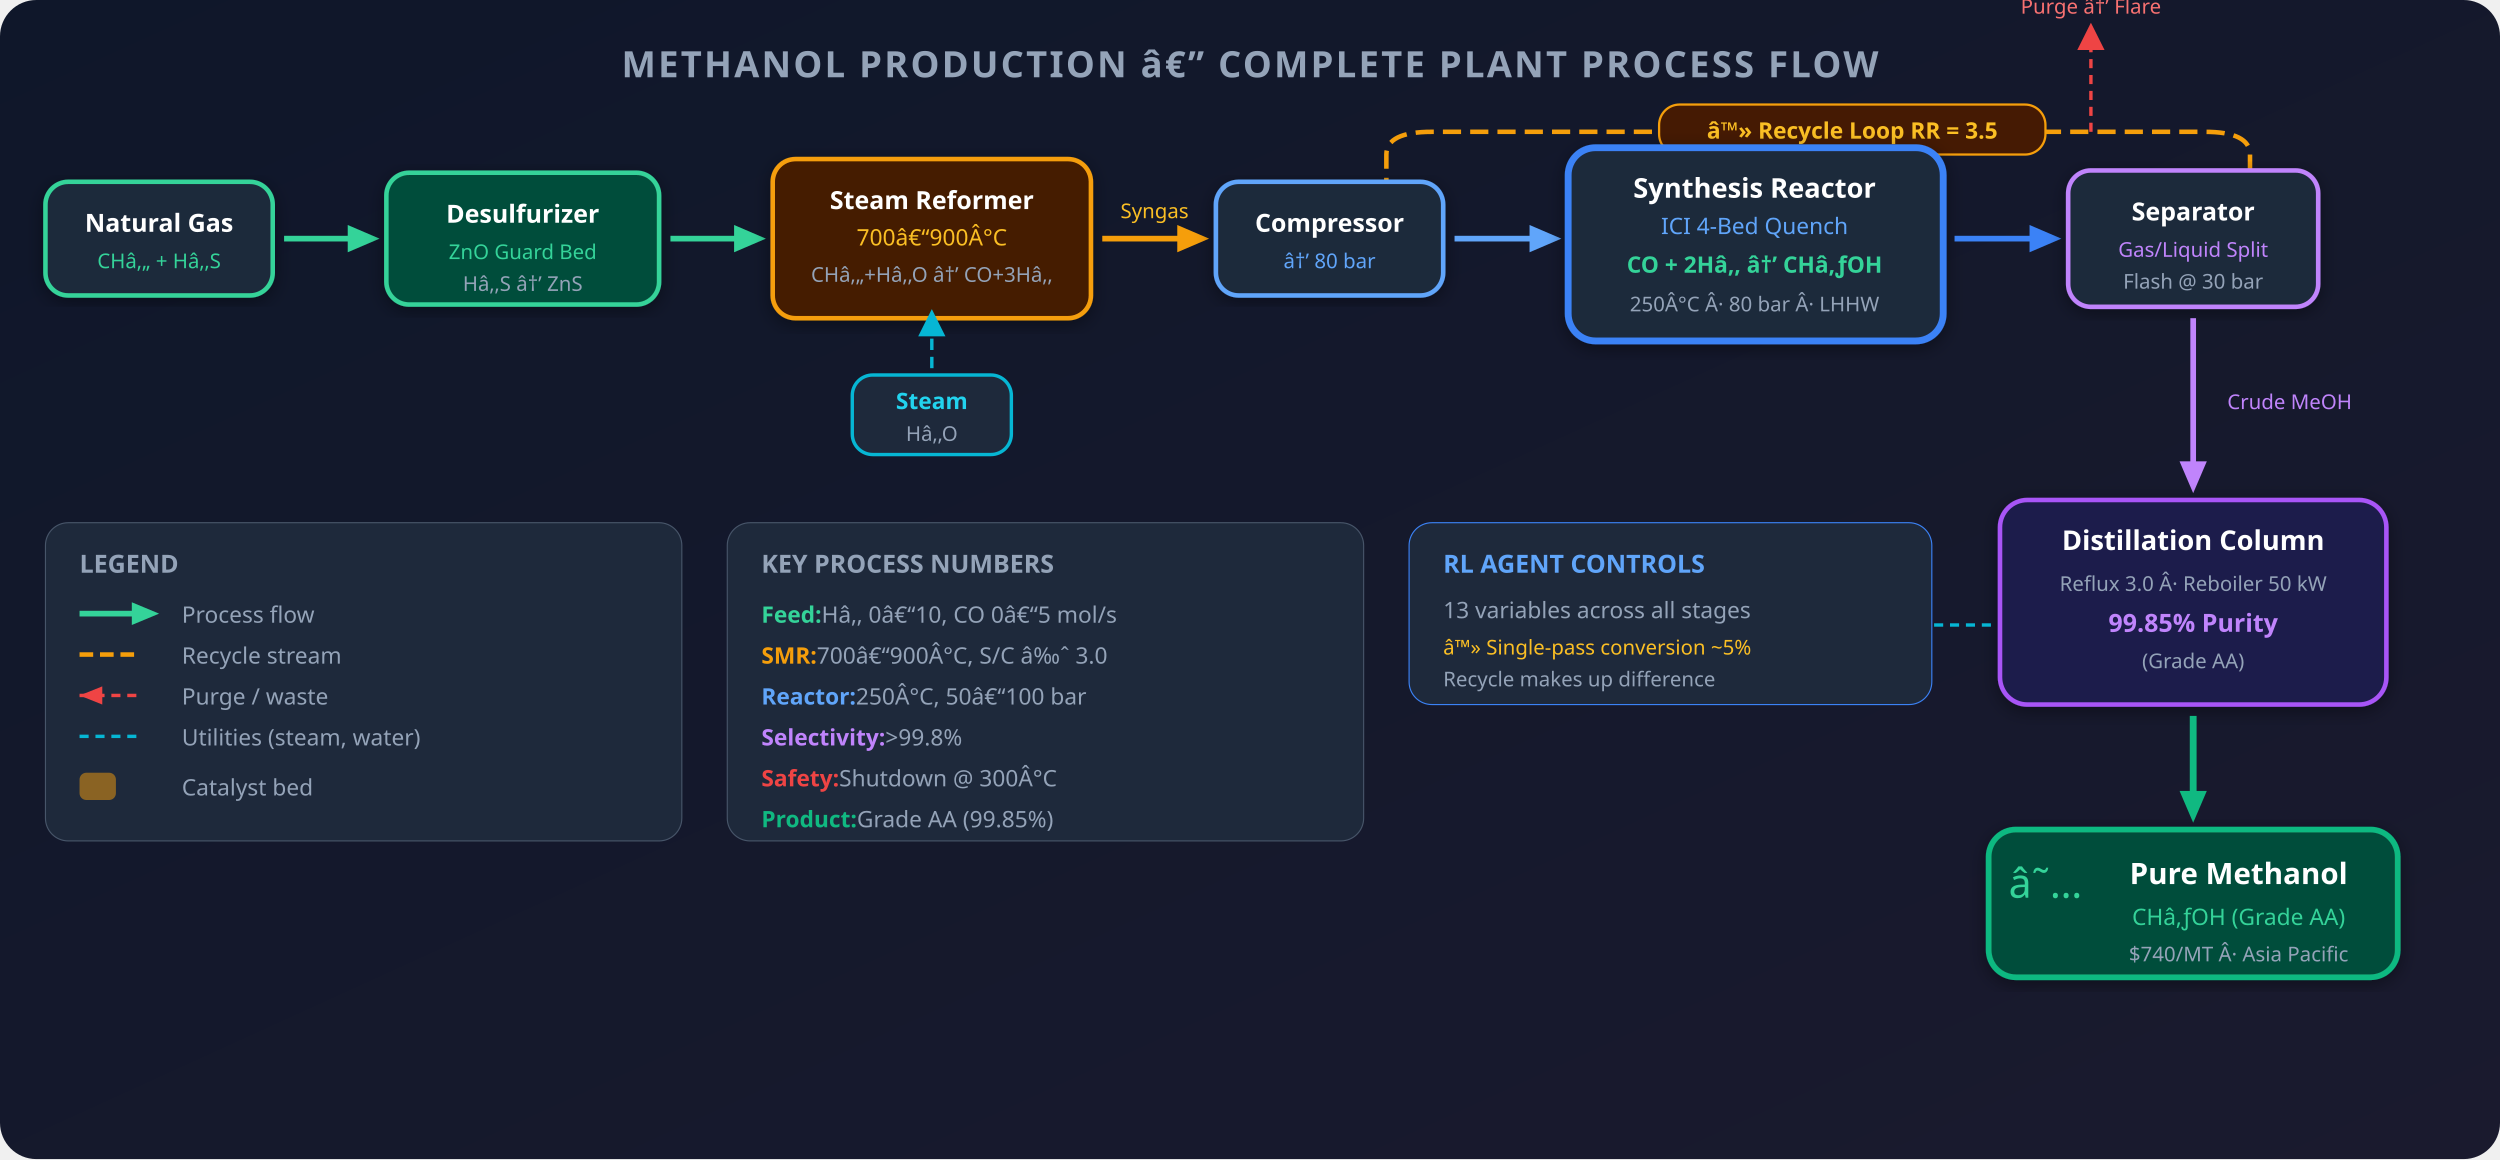
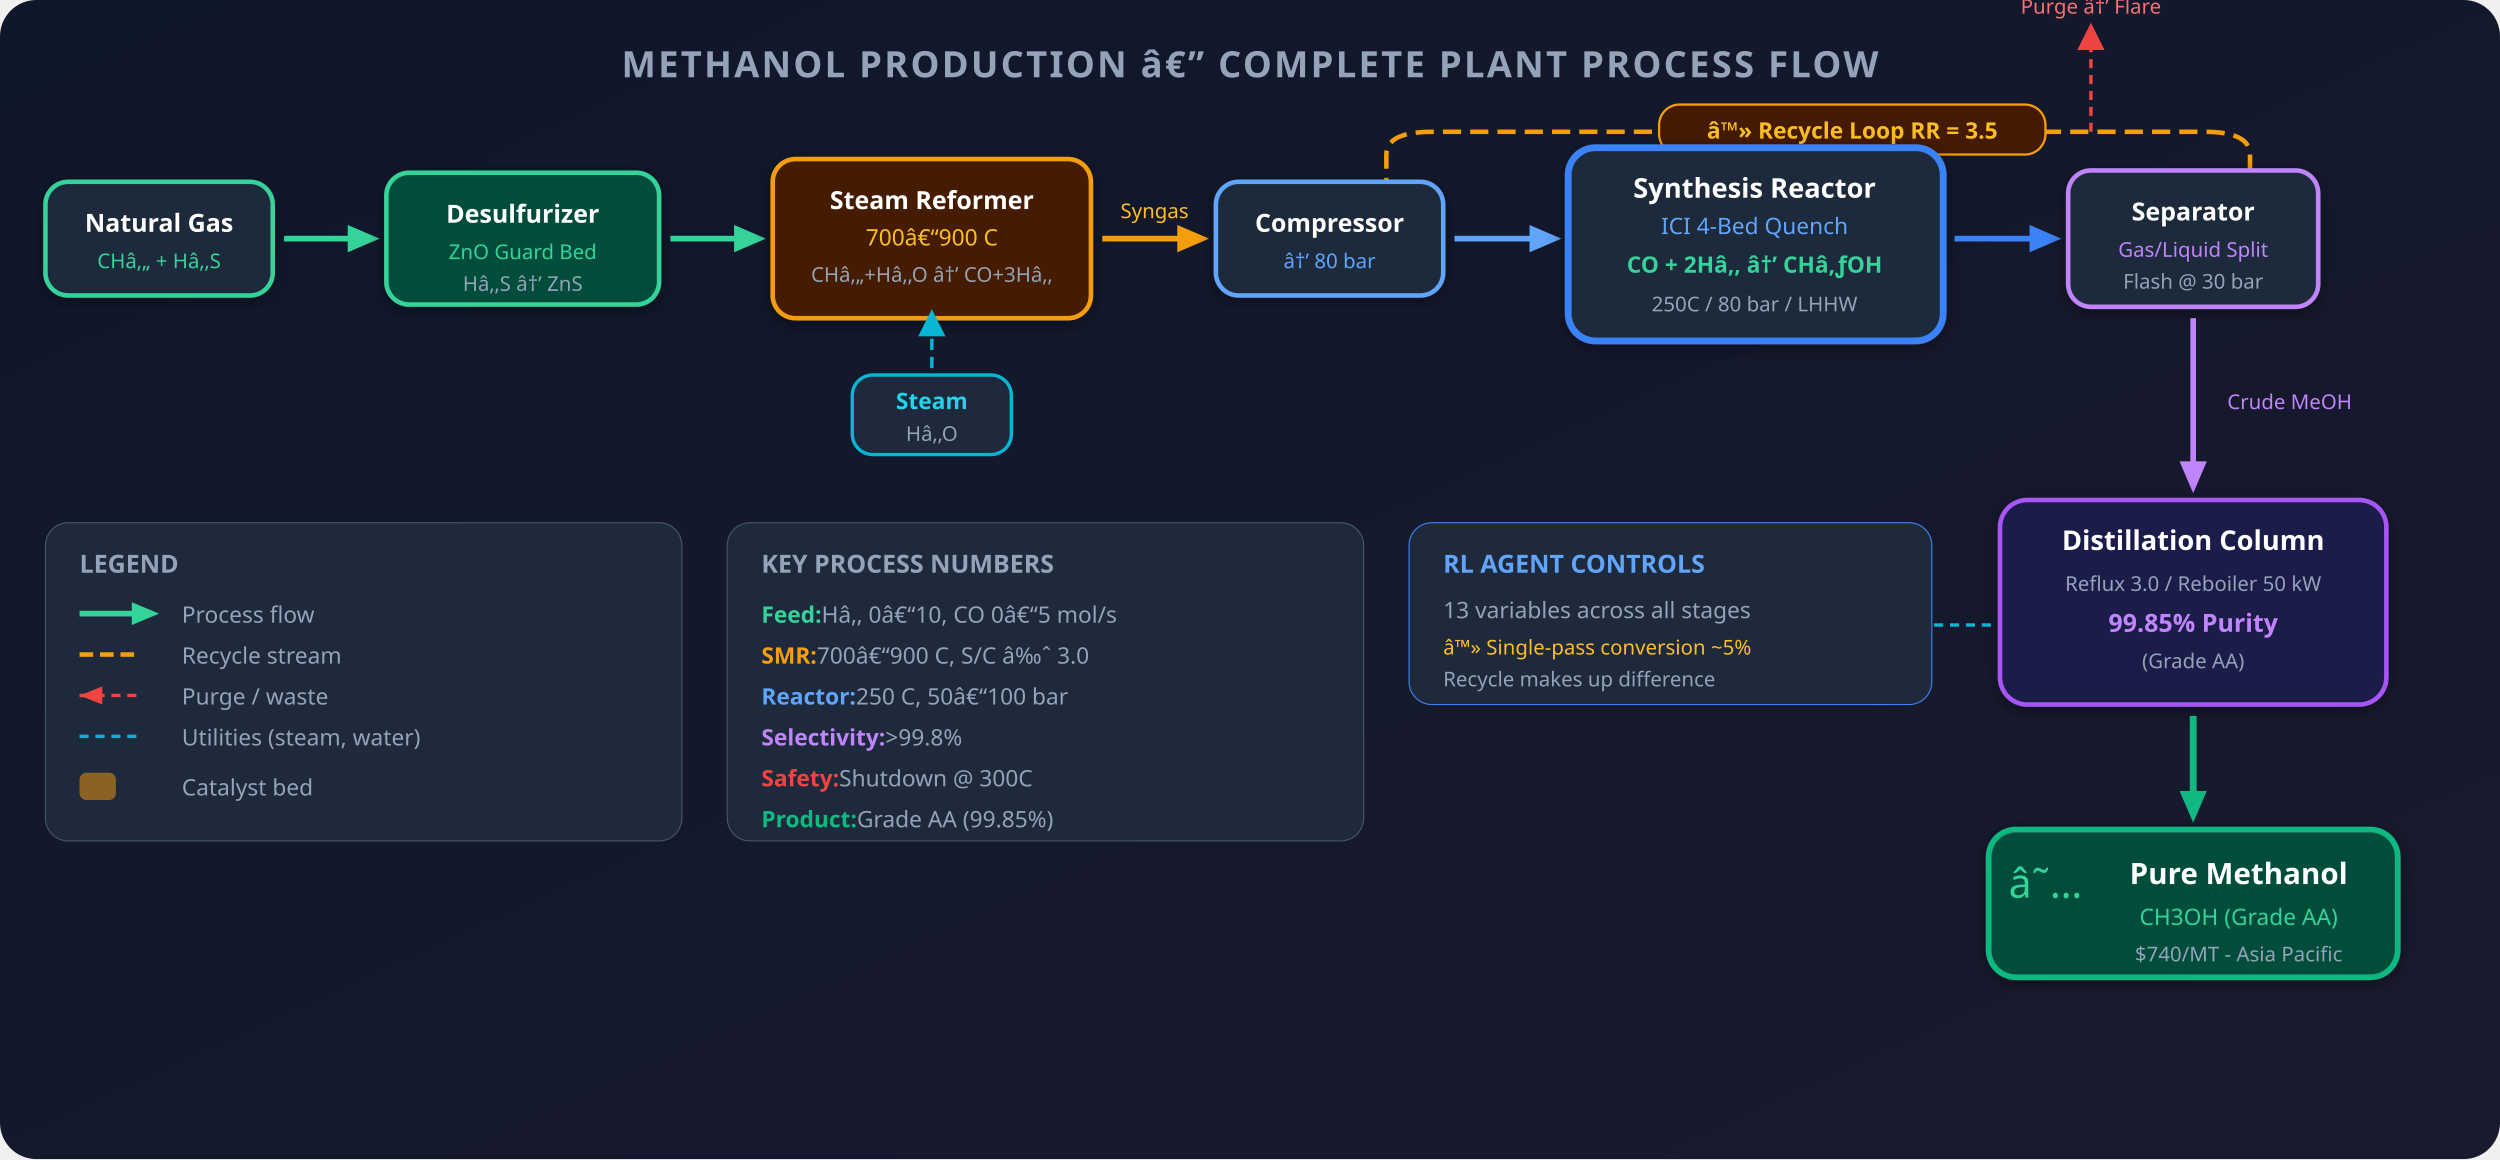
<svg xmlns="http://www.w3.org/2000/svg" viewBox="0 -10 1100 510" width="1100" height="510">
  <defs>
    <linearGradient id="pfBg" x1="0%" y1="0%" x2="100%" y2="100%">
      <stop offset="0%" stop-color="#0f172a" />
      <stop offset="100%" stop-color="#1a1a2e" />
    </linearGradient>
    <filter id="pfShadow">
      <feDropShadow dx="0" dy="2" stdDeviation="4" flood-opacity="0.4" />
    </filter>
    <style>
      @keyframes flowDash { to { stroke-dashoffset: -24; } }
      .pf-flow { animation: flowDash 1.5s linear infinite; }
    </style>
  </defs>
  <rect width="1100" height="510" y="-10" fill="url(#pfBg)" rx="16" />
  <text x="550" y="24" font-family="'Segoe UI', system-ui, sans-serif" font-size="16" fill="#94a3b8" text-anchor="middle" font-weight="700" letter-spacing="1">METHANOL PRODUCTION â€” COMPLETE PLANT PROCESS FLOW</text>
  <path d="M 990,90 L 990,58 Q 990,48 970,48 L 630,48 Q 610,48 610,58 L 610,90" fill="none" stroke="#f59e0b" stroke-width="2" stroke-dasharray="8,4" class="pf-flow" />
  <polygon points="604,88 610,100 616,88" fill="#f59e0b" />
  <rect x="730" y="36" width="170" height="22" rx="9" fill="#451a03" stroke="#f59e0b" stroke-width="1" />
  <text x="815" y="51" font-family="'Segoe UI', sans-serif" font-size="10" fill="#fbbf24" text-anchor="middle" font-weight="600">â™» Recycle Loop  RR = 3.5</text>
  <line x1="920" y1="48" x2="920" y2="8" stroke="#ef4444" stroke-width="1.5" stroke-dasharray="4,3" />
  <polygon points="914,12 920,0 926,12" fill="#ef4444" />
  <text x="920" y="-4" font-family="'Segoe UI', sans-serif" font-size="9" fill="#f87171" text-anchor="middle">Purge â†’ Flare</text>
  <g transform="translate(20, 70)">
    <rect width="100" height="50" rx="10" fill="#1e293b" stroke="#34d399" stroke-width="2" filter="url(#pfShadow)" />
    <text x="50" y="22" font-family="'Segoe UI', sans-serif" font-size="11" fill="white" text-anchor="middle" font-weight="700">Natural Gas</text>
    <text x="50" y="38" font-family="'Segoe UI', sans-serif" font-size="9" fill="#34d399" text-anchor="middle">CHâ‚„ + Hâ‚‚S</text>
  </g>
  <line x1="125" y1="95" x2="155" y2="95" stroke="#34d399" stroke-width="2.5" />
  <polygon points="153,89 167,95 153,101" fill="#34d399" />
  <g transform="translate(170, 66)">
    <rect width="120" height="58" rx="10" fill="#064e3b" stroke="#34d399" stroke-width="2" filter="url(#pfShadow)" />
    <text x="60" y="22" font-family="'Segoe UI', sans-serif" font-size="11" fill="white" text-anchor="middle" font-weight="700">Desulfurizer</text>
    <text x="60" y="38" font-family="'Segoe UI', sans-serif" font-size="9" fill="#34d399" text-anchor="middle">ZnO Guard Bed</text>
    <text x="60" y="52" font-family="'Segoe UI', sans-serif" font-size="9" fill="#94a3b8" text-anchor="middle">Hâ‚‚S â†’ ZnS</text>
  </g>
  <line x1="295" y1="95" x2="325" y2="95" stroke="#34d399" stroke-width="2.5" />
  <polygon points="323,89 337,95 323,101" fill="#34d399" />
  <g transform="translate(340, 60)">
    <rect width="140" height="70" rx="10" fill="#451a03" stroke="#f59e0b" stroke-width="2" filter="url(#pfShadow)" />
    <text x="70" y="22" font-family="'Segoe UI', sans-serif" font-size="11" fill="white" text-anchor="middle" font-weight="700">Steam Reformer</text>
-     <text x="70" y="38" font-family="'Segoe UI', sans-serif" font-size="10" fill="#fbbf24" text-anchor="middle">700â€“900Â°C</text>
+     <text x="70" y="38" font-family="'Segoe UI', sans-serif" font-size="10" fill="#fbbf24" text-anchor="middle">700â€“900 C</text>
    <text x="70" y="54" font-family="'Segoe UI', sans-serif" font-size="9" fill="#94a3b8" text-anchor="middle">CHâ‚„+Hâ‚‚O â†’ CO+3Hâ‚‚</text>
  </g>
  <g transform="translate(375, 155)">
    <rect width="70" height="35" rx="9" fill="#1e293b" stroke="#06b6d4" stroke-width="1.5" />
    <text x="35" y="15" font-family="'Segoe UI', sans-serif" font-size="10" fill="#22d3ee" text-anchor="middle" font-weight="600">Steam</text>
    <text x="35" y="29" font-family="'Segoe UI', sans-serif" font-size="9" fill="#94a3b8" text-anchor="middle">Hâ‚‚O</text>
  </g>
  <line x1="410" y1="152" x2="410" y2="135" stroke="#06b6d4" stroke-width="1.5" stroke-dasharray="5,3" />
  <polygon points="404,138 410,126 416,138" fill="#06b6d4" />
  <line x1="485" y1="95" x2="520" y2="95" stroke="#f59e0b" stroke-width="2.5" />
  <polygon points="518,89 532,95 518,101" fill="#f59e0b" />
  <text x="508" y="86" font-family="'Segoe UI', sans-serif" font-size="9" fill="#fbbf24" text-anchor="middle">Syngas</text>
  <g transform="translate(535, 70)">
    <rect width="100" height="50" rx="10" fill="#1e293b" stroke="#60a5fa" stroke-width="2" filter="url(#pfShadow)" />
    <text x="50" y="22" font-family="'Segoe UI', sans-serif" font-size="11" fill="white" text-anchor="middle" font-weight="700">Compressor</text>
    <text x="50" y="38" font-family="'Segoe UI', sans-serif" font-size="9" fill="#60a5fa" text-anchor="middle">â†’ 80 bar</text>
  </g>
  <line x1="640" y1="95" x2="675" y2="95" stroke="#60a5fa" stroke-width="2.5" />
  <polygon points="673,89 687,95 673,101" fill="#60a5fa" />
  <g transform="translate(690, 55)">
    <rect width="165" height="85" rx="12" fill="#1e293b" stroke="#3b82f6" stroke-width="3" filter="url(#pfShadow)" />
    <text x="82" y="22" font-family="'Segoe UI', sans-serif" font-size="12" fill="white" text-anchor="middle" font-weight="700">Synthesis Reactor</text>
    <text x="82" y="38" font-family="'Segoe UI', sans-serif" font-size="10" fill="#60a5fa" text-anchor="middle">ICI 4-Bed Quench</text>
    <text x="82" y="55" font-family="'Segoe UI', sans-serif" font-size="10" fill="#34d399" text-anchor="middle" font-weight="600">CO + 2Hâ‚‚ â†’ CHâ‚ƒOH</text>
-     <text x="82" y="72" font-family="'Segoe UI', sans-serif" font-size="9" fill="#94a3b8" text-anchor="middle">250Â°C Â· 80 bar Â· LHHW</text>
+     <text x="82" y="72" font-family="'Segoe UI', sans-serif" font-size="9" fill="#94a3b8" text-anchor="middle">250C / 80 bar / LHHW</text>
  </g>
  <line x1="860" y1="95" x2="895" y2="95" stroke="#3b82f6" stroke-width="2.5" />
  <polygon points="893,89 907,95 893,101" fill="#3b82f6" />
  <g transform="translate(910, 65)">
    <rect width="110" height="60" rx="10" fill="#1e293b" stroke="#c084fc" stroke-width="2" filter="url(#pfShadow)" />
    <text x="55" y="22" font-family="'Segoe UI', sans-serif" font-size="11" fill="white" text-anchor="middle" font-weight="700">Separator</text>
    <text x="55" y="38" font-family="'Segoe UI', sans-serif" font-size="9" fill="#c084fc" text-anchor="middle">Gas/Liquid Split</text>
    <text x="55" y="52" font-family="'Segoe UI', sans-serif" font-size="9" fill="#94a3b8" text-anchor="middle">Flash @ 30 bar</text>
  </g>
  <line x1="965" y1="130" x2="965" y2="195" stroke="#c084fc" stroke-width="2.5" />
  <polygon points="959,193 965,207 971,193" fill="#c084fc" />
  <text x="980" y="170" font-family="'Segoe UI', sans-serif" font-size="9" fill="#c084fc">Crude MeOH</text>
  <g transform="translate(880, 210)">
    <rect width="170" height="90" rx="12" fill="#1e1b4b" stroke="#a855f7" stroke-width="2" filter="url(#pfShadow)" />
    <text x="85" y="22" font-family="'Segoe UI', sans-serif" font-size="12" fill="white" text-anchor="middle" font-weight="700">Distillation Column</text>
-     <text x="85" y="40" font-family="'Segoe UI', sans-serif" font-size="9" fill="#94a3b8" text-anchor="middle">Reflux 3.0 Â· Reboiler 50 kW</text>
+     <text x="85" y="40" font-family="'Segoe UI', sans-serif" font-size="9" fill="#94a3b8" text-anchor="middle">Reflux 3.0 / Reboiler 50 kW</text>
    <text x="85" y="58" font-family="'Segoe UI', sans-serif" font-size="11" fill="#c084fc" text-anchor="middle" font-weight="600">99.85% Purity</text>
    <text x="85" y="74" font-family="'Segoe UI', sans-serif" font-size="9" fill="#94a3b8" text-anchor="middle">(Grade AA)</text>
  </g>
  <line x1="876" y1="265" x2="820" y2="265" stroke="#06b6d4" stroke-width="1.5" stroke-dasharray="4,3" />
  <polygon points="822,259 808,265 822,271" fill="#06b6d4" />
  <g transform="translate(738, 248)">
    <rect width="68" height="34" rx="9" fill="#1e293b" stroke="#06b6d4" stroke-width="1" />
    <text x="34" y="22" font-family="'Segoe UI', sans-serif" font-size="10" fill="#22d3ee" text-anchor="middle">Water</text>
  </g>
  <line x1="965" y1="305" x2="965" y2="340" stroke="#10b981" stroke-width="3" />
  <polygon points="959,338 965,352 971,338" fill="#10b981" />
  <g transform="translate(875, 355)">
    <rect width="180" height="65" rx="12" fill="#064e3b" stroke="#10b981" stroke-width="2.5" filter="url(#pfShadow)" />
    <text x="25" y="30" font-family="'Segoe UI', sans-serif" font-size="18" fill="#34d399" text-anchor="middle">â˜…</text>
    <text x="110" y="24" font-family="'Segoe UI', sans-serif" font-size="13" fill="white" text-anchor="middle" font-weight="700">Pure Methanol</text>
-     <text x="110" y="42" font-family="'Segoe UI', sans-serif" font-size="10" fill="#34d399" text-anchor="middle">CHâ‚ƒOH (Grade AA)</text>
-     <text x="110" y="58" font-family="'Segoe UI', sans-serif" font-size="9" fill="#94a3b8" text-anchor="middle">$740/MT Â· Asia Pacific</text>
+     <text x="110" y="42" font-family="'Segoe UI', sans-serif" font-size="10" fill="#34d399" text-anchor="middle">CH3OH (Grade AA)</text>
+     <text x="110" y="58" font-family="'Segoe UI', sans-serif" font-size="9" fill="#94a3b8" text-anchor="middle">$740/MT - Asia Pacific</text>
  </g>
  <g transform="translate(20, 220)">
    <rect width="280" height="140" rx="10" fill="#1e293b" stroke="#475569" stroke-width="0.5" />
    <text x="15" y="22" font-family="'Segoe UI', sans-serif" font-size="11" fill="#94a3b8" font-weight="700">LEGEND</text>
    <line x1="15" y1="40" x2="40" y2="40" stroke="#34d399" stroke-width="2.5" />
    <polygon points="38,35 50,40 38,45" fill="#34d399" />
    <text x="60" y="44" font-family="'Segoe UI', sans-serif" font-size="10" fill="#94a3b8">Process flow</text>
    <line x1="15" y1="58" x2="40" y2="58" stroke="#f59e0b" stroke-width="2" stroke-dasharray="6,3" />
    <text x="60" y="62" font-family="'Segoe UI', sans-serif" font-size="10" fill="#94a3b8">Recycle stream</text>
    <line x1="15" y1="76" x2="40" y2="76" stroke="#ef4444" stroke-width="1.5" stroke-dasharray="4,3" />
    <polygon points="25,72 15,76 25,80" fill="#ef4444" />
    <text x="60" y="80" font-family="'Segoe UI', sans-serif" font-size="10" fill="#94a3b8">Purge / waste</text>
    <line x1="15" y1="94" x2="40" y2="94" stroke="#06b6d4" stroke-width="1.5" stroke-dasharray="4,3" />
    <text x="60" y="98" font-family="'Segoe UI', sans-serif" font-size="10" fill="#94a3b8">Utilities (steam, water)</text>
    <rect x="15" y="110" width="16" height="12" rx="3" fill="#f59e0b" opacity="0.5" />
    <text x="60" y="120" font-family="'Segoe UI', sans-serif" font-size="10" fill="#94a3b8">Catalyst bed</text>
  </g>
  <g transform="translate(320, 220)">
    <rect width="280" height="140" rx="10" fill="#1e293b" stroke="#475569" stroke-width="0.5" />
    <text x="15" y="22" font-family="'Segoe UI', sans-serif" font-size="11" fill="#94a3b8" font-weight="700">KEY PROCESS NUMBERS</text>
    <g font-family="'Segoe UI', sans-serif" font-size="10" fill="#94a3b8">
      <text x="15" y="44">
        <tspan fill="#34d399" font-weight="600">Feed: </tspan>Hâ‚‚ 0â€“10, CO 0â€“5 mol/s</text>
      <text x="15" y="62">
-         <tspan fill="#f59e0b" font-weight="600">SMR: </tspan>700â€“900Â°C, S/C â‰ˆ 3.0</text>
+         <tspan fill="#f59e0b" font-weight="600">SMR: </tspan>700â€“900 C, S/C â‰ˆ 3.0</text>
      <text x="15" y="80">
-         <tspan fill="#60a5fa" font-weight="600">Reactor: </tspan>250Â°C, 50â€“100 bar</text>
+         <tspan fill="#60a5fa" font-weight="600">Reactor: </tspan>250 C, 50â€“100 bar</text>
      <text x="15" y="98">
        <tspan fill="#c084fc" font-weight="600">Selectivity: </tspan>&gt;99.8%</text>
      <text x="15" y="116">
-         <tspan fill="#ef4444" font-weight="600">Safety: </tspan>Shutdown @ 300Â°C</text>
+         <tspan fill="#ef4444" font-weight="600">Safety: </tspan>Shutdown @ 300C</text>
      <text x="15" y="134">
        <tspan fill="#10b981" font-weight="600">Product: </tspan>Grade AA (99.85%)</text>
    </g>
  </g>
  <g transform="translate(620, 220)">
    <rect width="230" height="80" rx="10" fill="#1e293b" stroke="#3b82f6" stroke-width="0.5" />
    <text x="15" y="22" font-family="'Segoe UI', sans-serif" font-size="11" fill="#60a5fa" font-weight="700">RL AGENT CONTROLS</text>
    <text x="15" y="42" font-family="'Segoe UI', sans-serif" font-size="10" fill="#94a3b8">13 variables across all stages</text>
    <text x="15" y="58" font-family="'Segoe UI', sans-serif" font-size="9" fill="#fbbf24">â™» Single-pass conversion ~5%</text>
    <text x="15" y="72" font-family="'Segoe UI', sans-serif" font-size="9" fill="#94a3b8">Recycle makes up difference</text>
  </g>
</svg>
